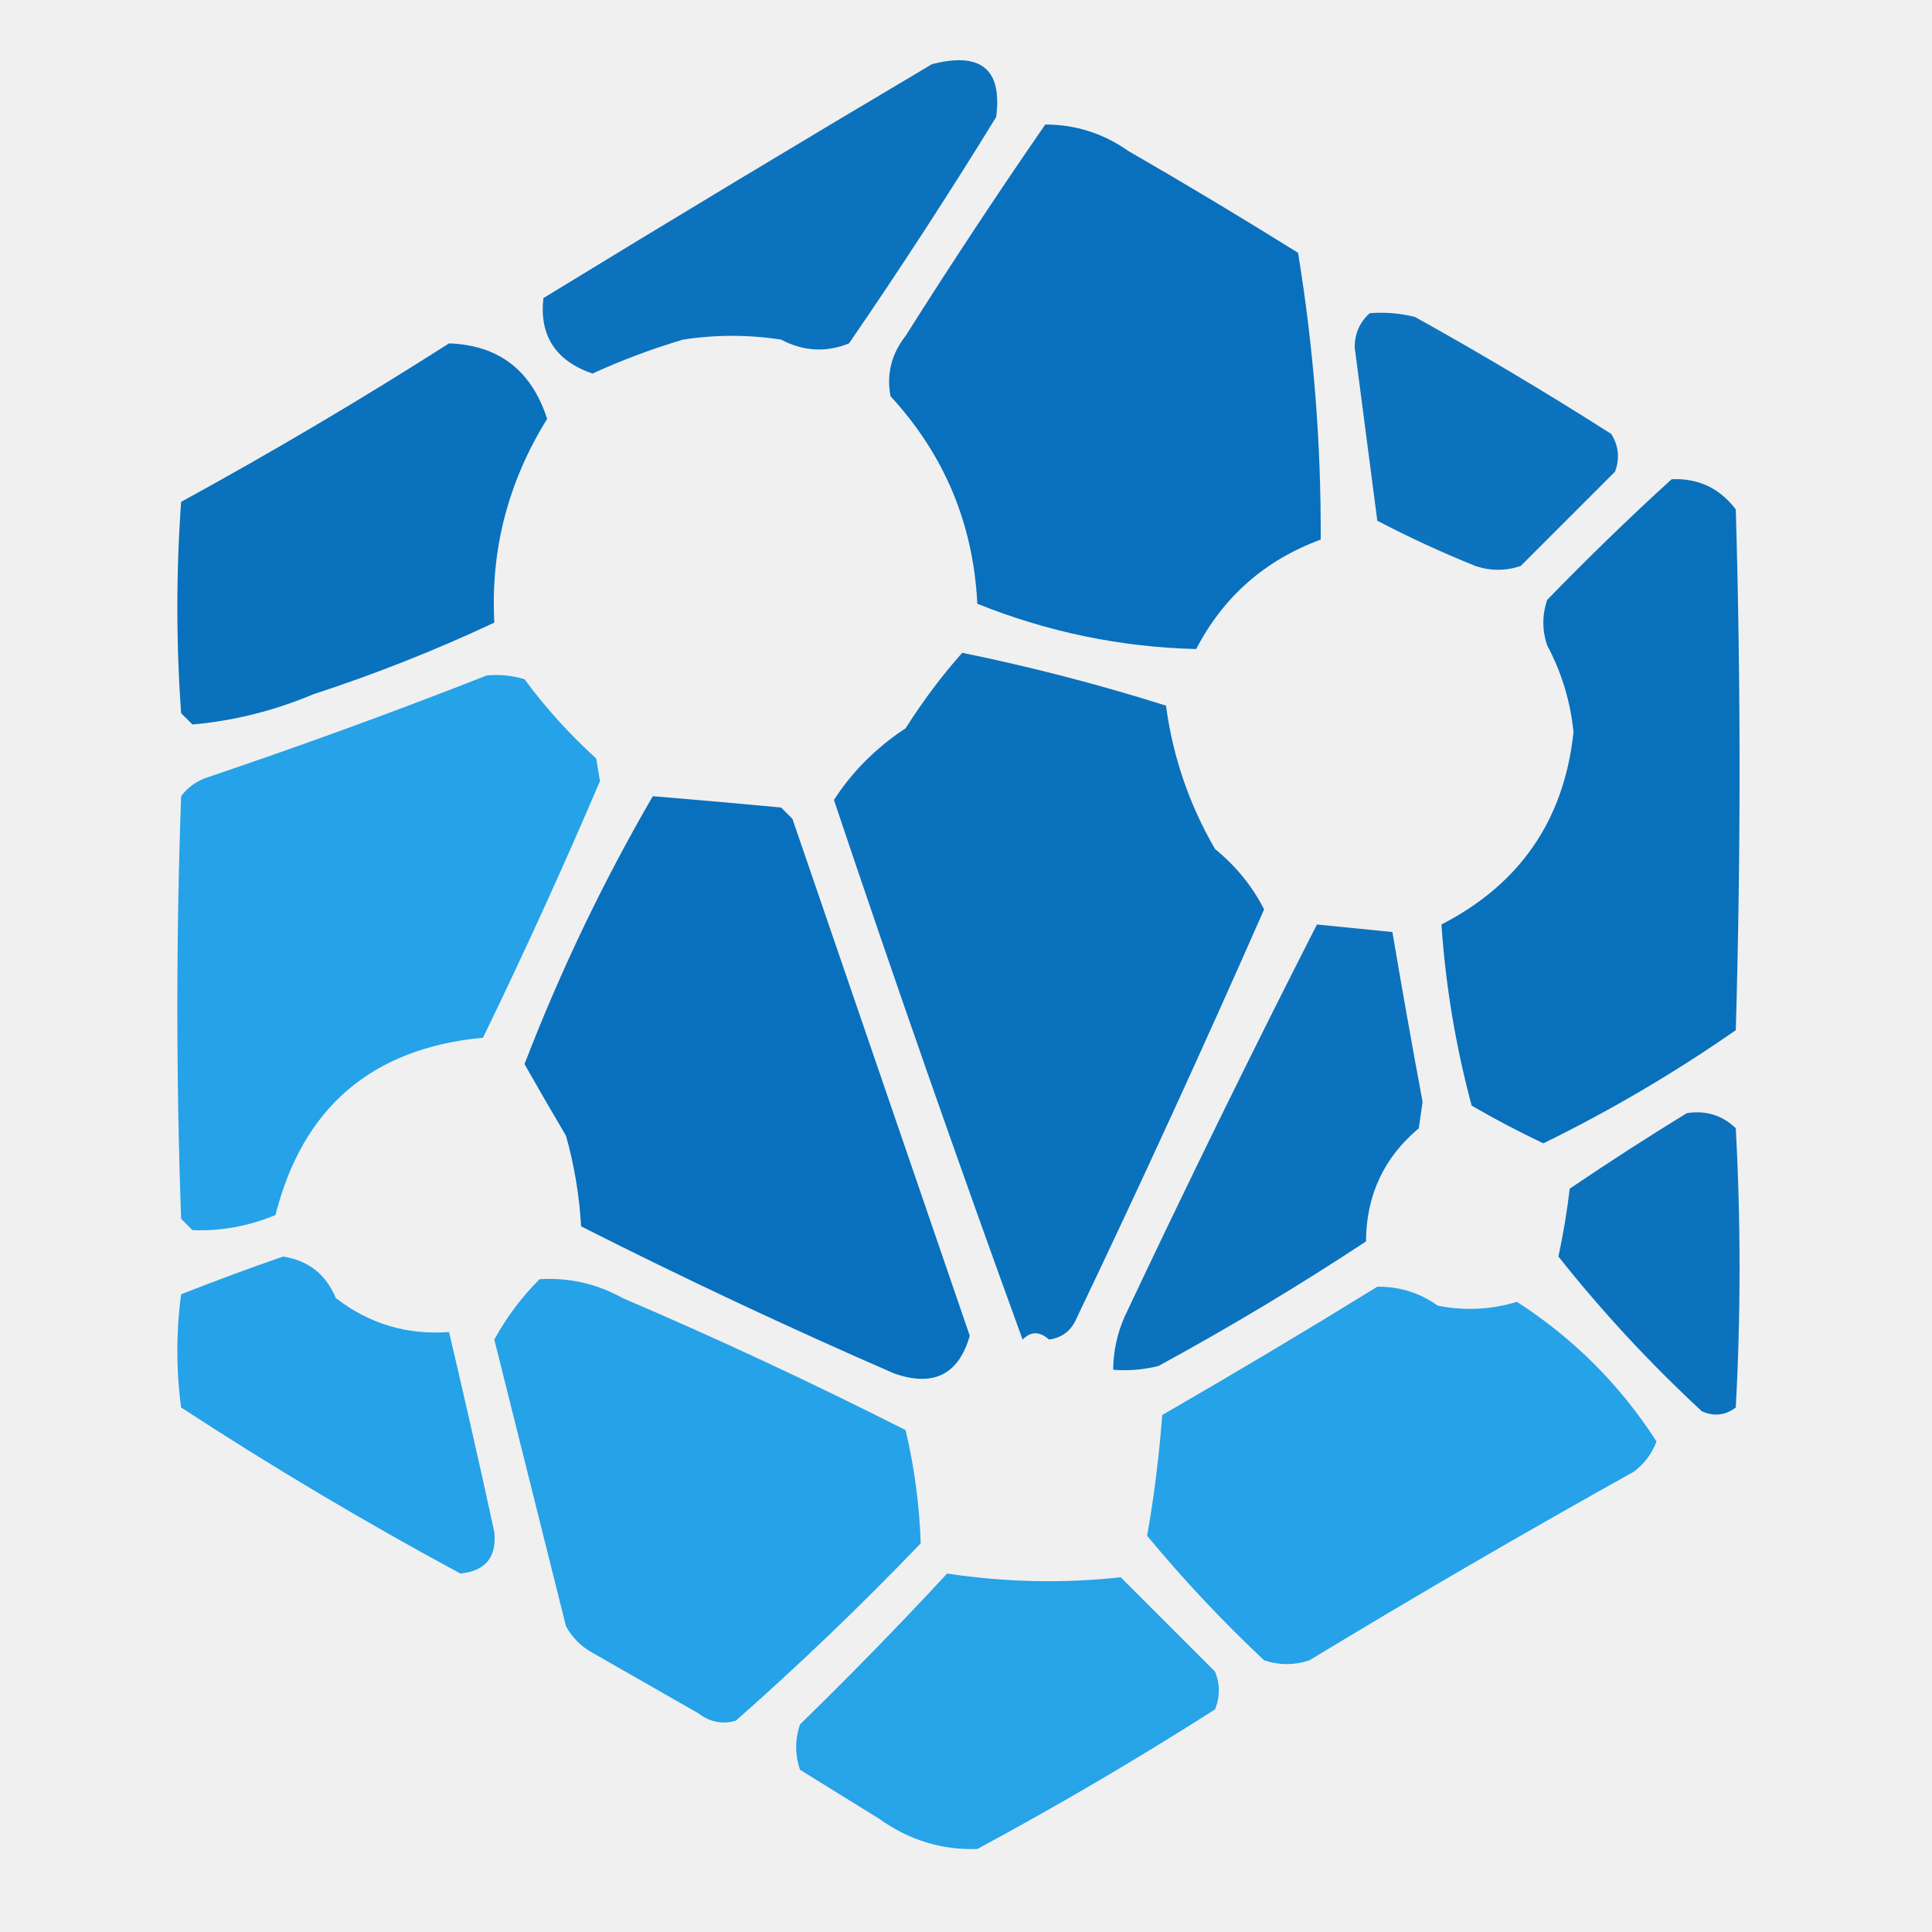
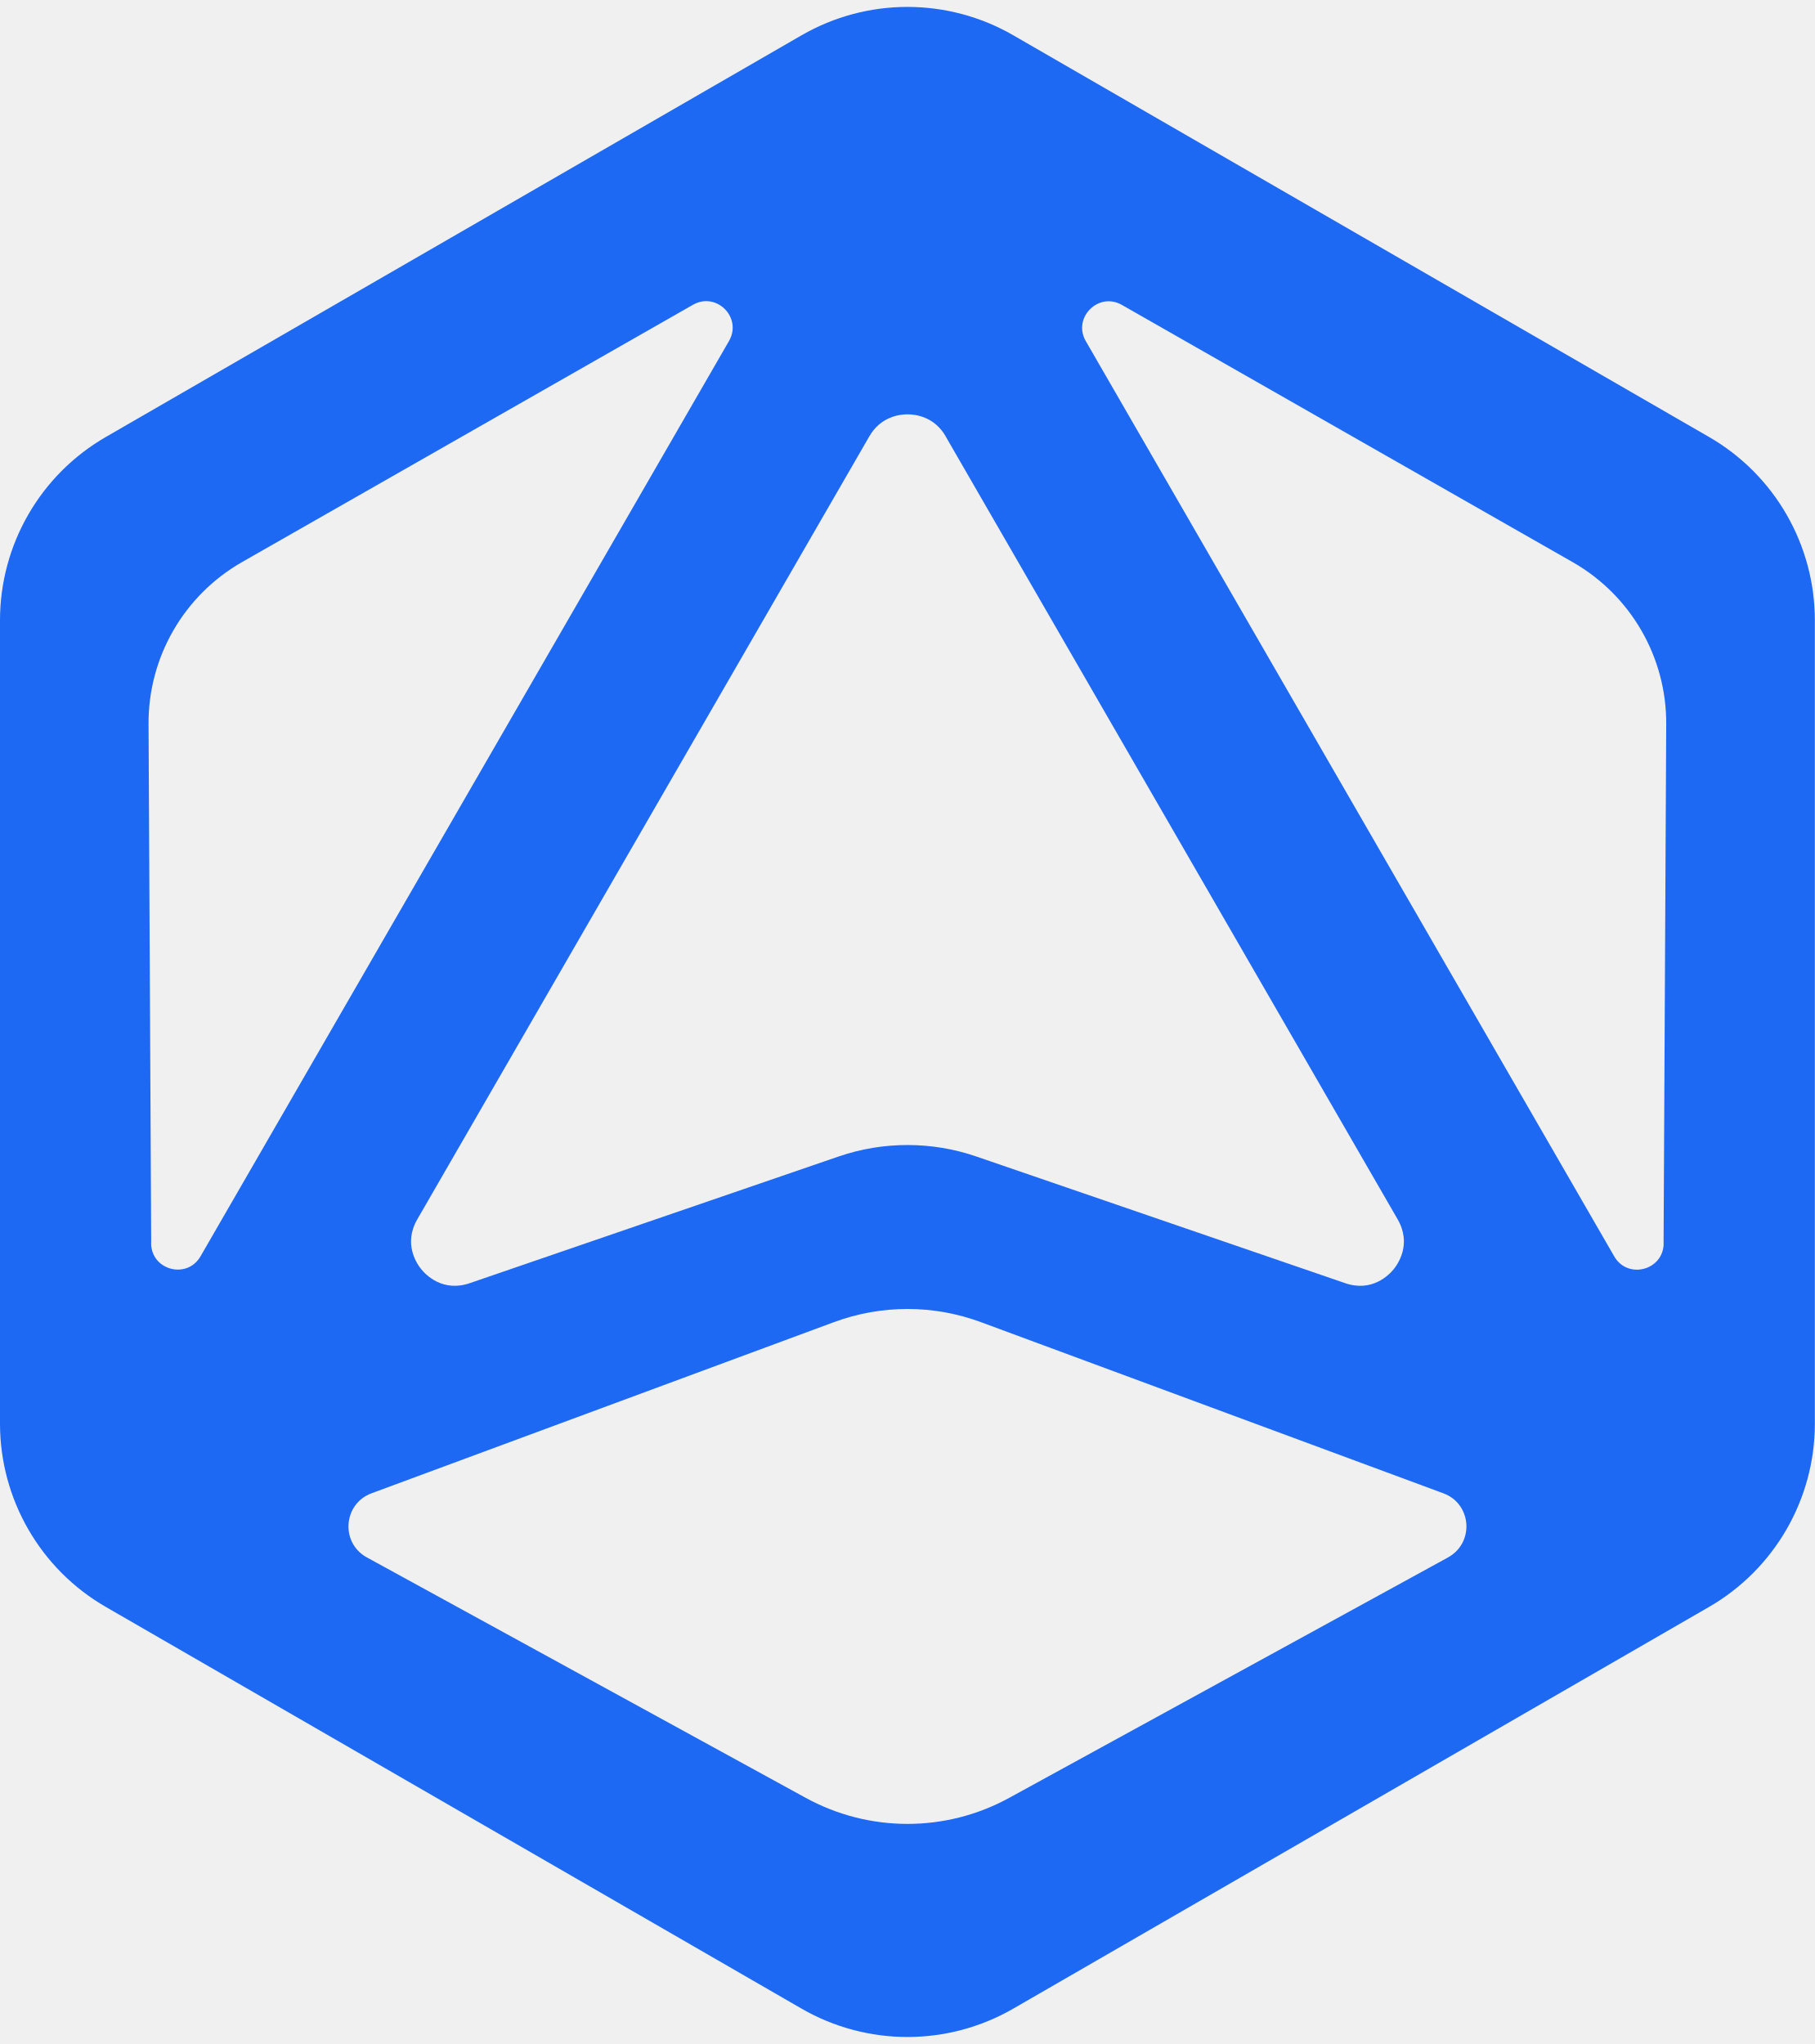
- <svg xmlns="http://www.w3.org/2000/svg" version="1.1" width="256px" height="256px" style="shape-rendering:geometricPrecision; text-rendering:geometricPrecision; image-rendering:optimizeQuality; fill-rule:evenodd; clip-rule:evenodd">
-   <g>
-     <path style="opacity:0.969" fill="#056ebc" d="M 123.5,8.5 C 129.986,6.835 132.819,9.168 132,15.5C 125.749,25.671 119.249,35.67 112.5,45.5C 109.462,46.731 106.462,46.564 103.5,45C 99.167,44.333 94.833,44.333 90.5,45C 86.385,46.225 82.385,47.725 78.5,49.5C 73.613,47.804 71.446,44.471 72,39.5C 89.147,29.015 106.314,18.682 123.5,8.5 Z" />
+ <svg xmlns="http://www.w3.org/2000/svg" width="206" height="232" viewBox="0 0 206 232" fill="none">
+   <g clip-path="url(#clip0_769_5983)">
+     <path d="M193.978 49.592L115.022 4.008C107.578 -0.29 98.422 -0.29 90.978 4.008L12.022 49.592C4.578 53.88 0 61.825 0 70.411V161.579C0 170.165 4.578 178.11 12.022 182.397L90.978 227.982C98.422 232.279 107.578 232.279 115.022 227.982L193.978 182.397C201.422 178.1 206 170.165 206 161.579V70.411C206 61.825 201.422 53.88 193.978 49.592ZM107.338 49.532L158.643 138.396C160.256 141.191 158.693 143.456 158.172 144.087C157.651 144.718 155.727 146.692 152.682 145.64L110.814 131.263C105.775 129.53 100.235 129.53 95.196 131.263L53.328 145.64C50.283 146.692 48.349 144.718 47.838 144.087C47.317 143.456 45.754 141.191 47.367 138.396L98.672 49.532C99.974 47.268 102.138 47.028 103.01 47.028C103.882 47.028 106.046 47.268 107.348 49.532H107.338ZM17.162 141.111L16.861 82.183C16.821 74.589 20.878 67.566 27.471 63.799L78.655 34.595C81.32 33.072 84.285 36.047 82.743 38.712L22.762 142.594C21.229 145.249 17.172 144.177 17.152 141.111H17.162ZM164.373 176.767L114.561 204.057C107.368 208.005 98.652 208.005 91.449 204.057L41.637 176.767C38.621 175.114 38.952 170.686 42.168 169.494L94.655 150.068C100.045 148.074 105.965 148.074 111.345 150.068L163.832 169.494C167.058 170.686 167.379 175.114 164.363 176.767H164.373ZM188.838 141.121C188.818 144.187 184.761 145.259 183.228 142.604L123.247 38.722C121.715 36.068 124.68 33.092 127.335 34.605L178.519 63.809C185.111 67.576 189.169 74.599 189.129 82.193L188.828 141.121H188.838Z" fill="#1D69F4" />
  </g>
-   <g>
-     <path style="opacity:0.984" fill="#056ebc" d="M 138.5,16.5 C 142.511,16.502 146.178,17.668 149.5,20C 157.083,24.374 164.583,28.874 172,33.5C 174.061,46.103 175.061,58.77 175,71.5C 167.619,74.216 162.119,79.049 158.5,86C 148.514,85.755 138.848,83.755 129.5,80C 128.977,69.427 125.144,60.26 118,52.5C 117.448,49.581 118.115,46.914 120,44.5C 125.996,35.013 132.163,25.68 138.5,16.5 Z" />
-   </g>
-   <g>
-     <path style="opacity:0.966" fill="#056ebc" d="M 181.5,41.5 C 183.527,41.338 185.527,41.505 187.5,42C 196.332,46.915 204.999,52.082 213.5,57.5C 214.485,59.098 214.651,60.765 214,62.5C 209.833,66.667 205.667,70.833 201.5,75C 199.5,75.667 197.5,75.667 195.5,75C 190.971,73.169 186.637,71.169 182.5,69C 181.501,61.342 180.501,53.675 179.5,46C 179.519,44.167 180.185,42.667 181.5,41.5 Z" />
-   </g>
-   <g>
-     <path style="opacity:0.979" fill="#056ebc" d="M 59.5,45.5 C 66.081,45.731 70.415,49.065 72.5,55.5C 67.316,63.854 64.983,72.854 65.5,82.5C 57.732,86.147 49.732,89.314 41.5,92C 36.3,94.184 30.966,95.517 25.5,96C 25,95.5 24.5,95 24,94.5C 23.333,85.167 23.333,75.833 24,66.5C 36.144,59.852 47.977,52.852 59.5,45.5 Z" />
-   </g>
-   <g>
-     <path style="opacity:0.982" fill="#056ebb" d="M 221.5,63.5 C 225.025,63.346 227.859,64.679 230,67.5C 230.667,90.5 230.667,113.5 230,136.5C 221.947,142.115 213.447,147.115 204.5,151.5C 201.223,149.946 198.056,148.279 195,146.5C 192.881,138.579 191.547,130.579 191,122.5C 201.43,117.135 207.264,108.635 208.5,97C 208.086,92.923 206.919,89.09 205,85.5C 204.333,83.5 204.333,81.5 205,79.5C 210.395,73.936 215.895,68.603 221.5,63.5 Z" />
-   </g>
-   <g>
-     <path style="opacity:0.979" fill="#056ebc" d="M 127.5,86.5 C 136.615,88.362 145.615,90.696 154.5,93.5C 155.405,100.266 157.572,106.6 161,112.5C 163.767,114.758 165.934,117.425 167.5,120.5C 159.458,138.788 151.125,156.954 142.5,175C 141.788,176.442 140.621,177.275 139,177.5C 137.765,176.385 136.598,176.385 135.5,177.5C 126.874,153.789 118.54,129.956 110.5,106C 112.933,102.234 116.099,99.067 120,96.5C 122.289,92.881 124.789,89.548 127.5,86.5 Z" />
-   </g>
-   <g>
-     <path style="opacity:0.985" fill="#22a1e8" d="M 64.5,89.5 C 66.199,89.34 67.866,89.507 69.5,90C 72.297,93.799 75.464,97.299 79,100.5C 79.167,101.5 79.333,102.5 79.5,103.5C 74.619,114.932 69.452,126.265 64,137.5C 49.279,138.89 40.113,146.724 36.5,161C 32.928,162.48 29.262,163.146 25.5,163C 25,162.5 24.5,162 24,161.5C 23.333,142.833 23.333,124.167 24,105.5C 24.902,104.299 26.069,103.465 27.5,103C 40.047,98.765 52.38,94.265 64.5,89.5 Z" />
-   </g>
-   <g>
-     <path style="opacity:0.981" fill="#056ebc" d="M 86.5,105.5 C 92.162,105.969 97.829,106.469 103.5,107C 104,107.5 104.5,108 105,108.5C 112.833,131.333 120.667,154.167 128.5,177C 127.024,182.138 123.69,183.805 118.5,182C 104.44,175.885 90.606,169.385 77,162.5C 76.769,158.416 76.102,154.416 75,150.5C 73.105,147.295 71.272,144.128 69.5,141C 74.236,128.696 79.902,116.863 86.5,105.5 Z" />
-   </g>
-   <g>
-     <path style="opacity:0.971" fill="#056ebc" d="M 174.5,122.5 C 177.833,122.833 181.167,123.167 184.5,123.5C 185.767,131 187.1,138.5 188.5,146C 188.333,147.167 188.167,148.333 188,149.5C 183.367,153.386 181.034,158.386 181,164.5C 172.082,170.377 162.915,175.877 153.5,181C 151.527,181.495 149.527,181.662 147.5,181.5C 147.523,179.073 148.023,176.74 149,174.5C 157.29,156.921 165.79,139.588 174.5,122.5 Z" />
-   </g>
-   <g>
-     <path style="opacity:0.969" fill="#056ebb" d="M 223.5,147.5 C 226.044,147.104 228.211,147.771 230,149.5C 230.667,161.833 230.667,174.167 230,186.5C 228.612,187.554 227.112,187.72 225.5,187C 218.585,180.59 212.252,173.757 206.5,166.5C 207.139,163.525 207.639,160.525 208,157.5C 213.146,154.018 218.313,150.685 223.5,147.5 Z" />
-   </g>
-   <g>
-     <path style="opacity:0.982" fill="#22a1e8" d="M 37.5,166.5 C 40.848,167.012 43.181,168.845 44.5,172C 48.908,175.413 53.908,176.913 59.5,176.5C 61.574,185.298 63.574,194.132 65.5,203C 65.839,206.328 64.339,208.161 61,208.5C 48.336,201.67 36.003,194.337 24,186.5C 23.333,181.5 23.333,176.5 24,171.5C 28.555,169.707 33.054,168.041 37.5,166.5 Z" />
-   </g>
-   <g>
-     <path style="opacity:0.983" fill="#23a1e8" d="M 71.5,169.5 C 75.41,169.263 79.077,170.096 82.5,172C 95.196,177.431 107.696,183.265 120,189.5C 121.168,194.482 121.835,199.482 122,204.5C 114.137,212.698 105.97,220.531 97.5,228C 95.711,228.52 94.044,228.187 92.5,227C 87.833,224.333 83.167,221.667 78.5,219C 77,218.167 75.833,217 75,215.5C 71.833,202.833 68.667,190.167 65.5,177.5C 67.106,174.557 69.106,171.891 71.5,169.5 Z" />
-   </g>
-   <g>
-     <path style="opacity:0.984" fill="#22a1e8" d="M 182.5,170.5 C 185.425,170.46 188.091,171.293 190.5,173C 194.045,173.717 197.545,173.55 201,172.5C 208.5,177.333 214.667,183.5 219.5,191C 218.899,192.605 217.899,193.938 216.5,195C 202.003,203.081 187.669,211.414 173.5,220C 171.5,220.667 169.5,220.667 167.5,220C 161.967,214.802 156.8,209.302 152,203.5C 152.923,198.293 153.59,192.959 154,187.5C 163.646,181.933 173.146,176.266 182.5,170.5 Z" />
-   </g>
-   <g>
-     <path style="opacity:0.977" fill="#23a1e8" d="M 125.5,208.5 C 133.168,209.664 140.834,209.83 148.5,209C 152.667,213.167 156.833,217.333 161,221.5C 161.667,223.167 161.667,224.833 161,226.5C 150.747,233.045 140.247,239.212 129.5,245C 124.796,245.163 120.463,243.83 116.5,241C 113,238.833 109.5,236.667 106,234.5C 105.333,232.5 105.333,230.5 106,228.5C 112.703,221.965 119.203,215.298 125.5,208.5 Z" />
-   </g>
+   <defs>
+     <clipPath id="clip0_769_5983">
+       <rect width="206" height="230.435" fill="white" transform="translate(0 0.782471)" />
+     </clipPath>
+   </defs>
</svg>
